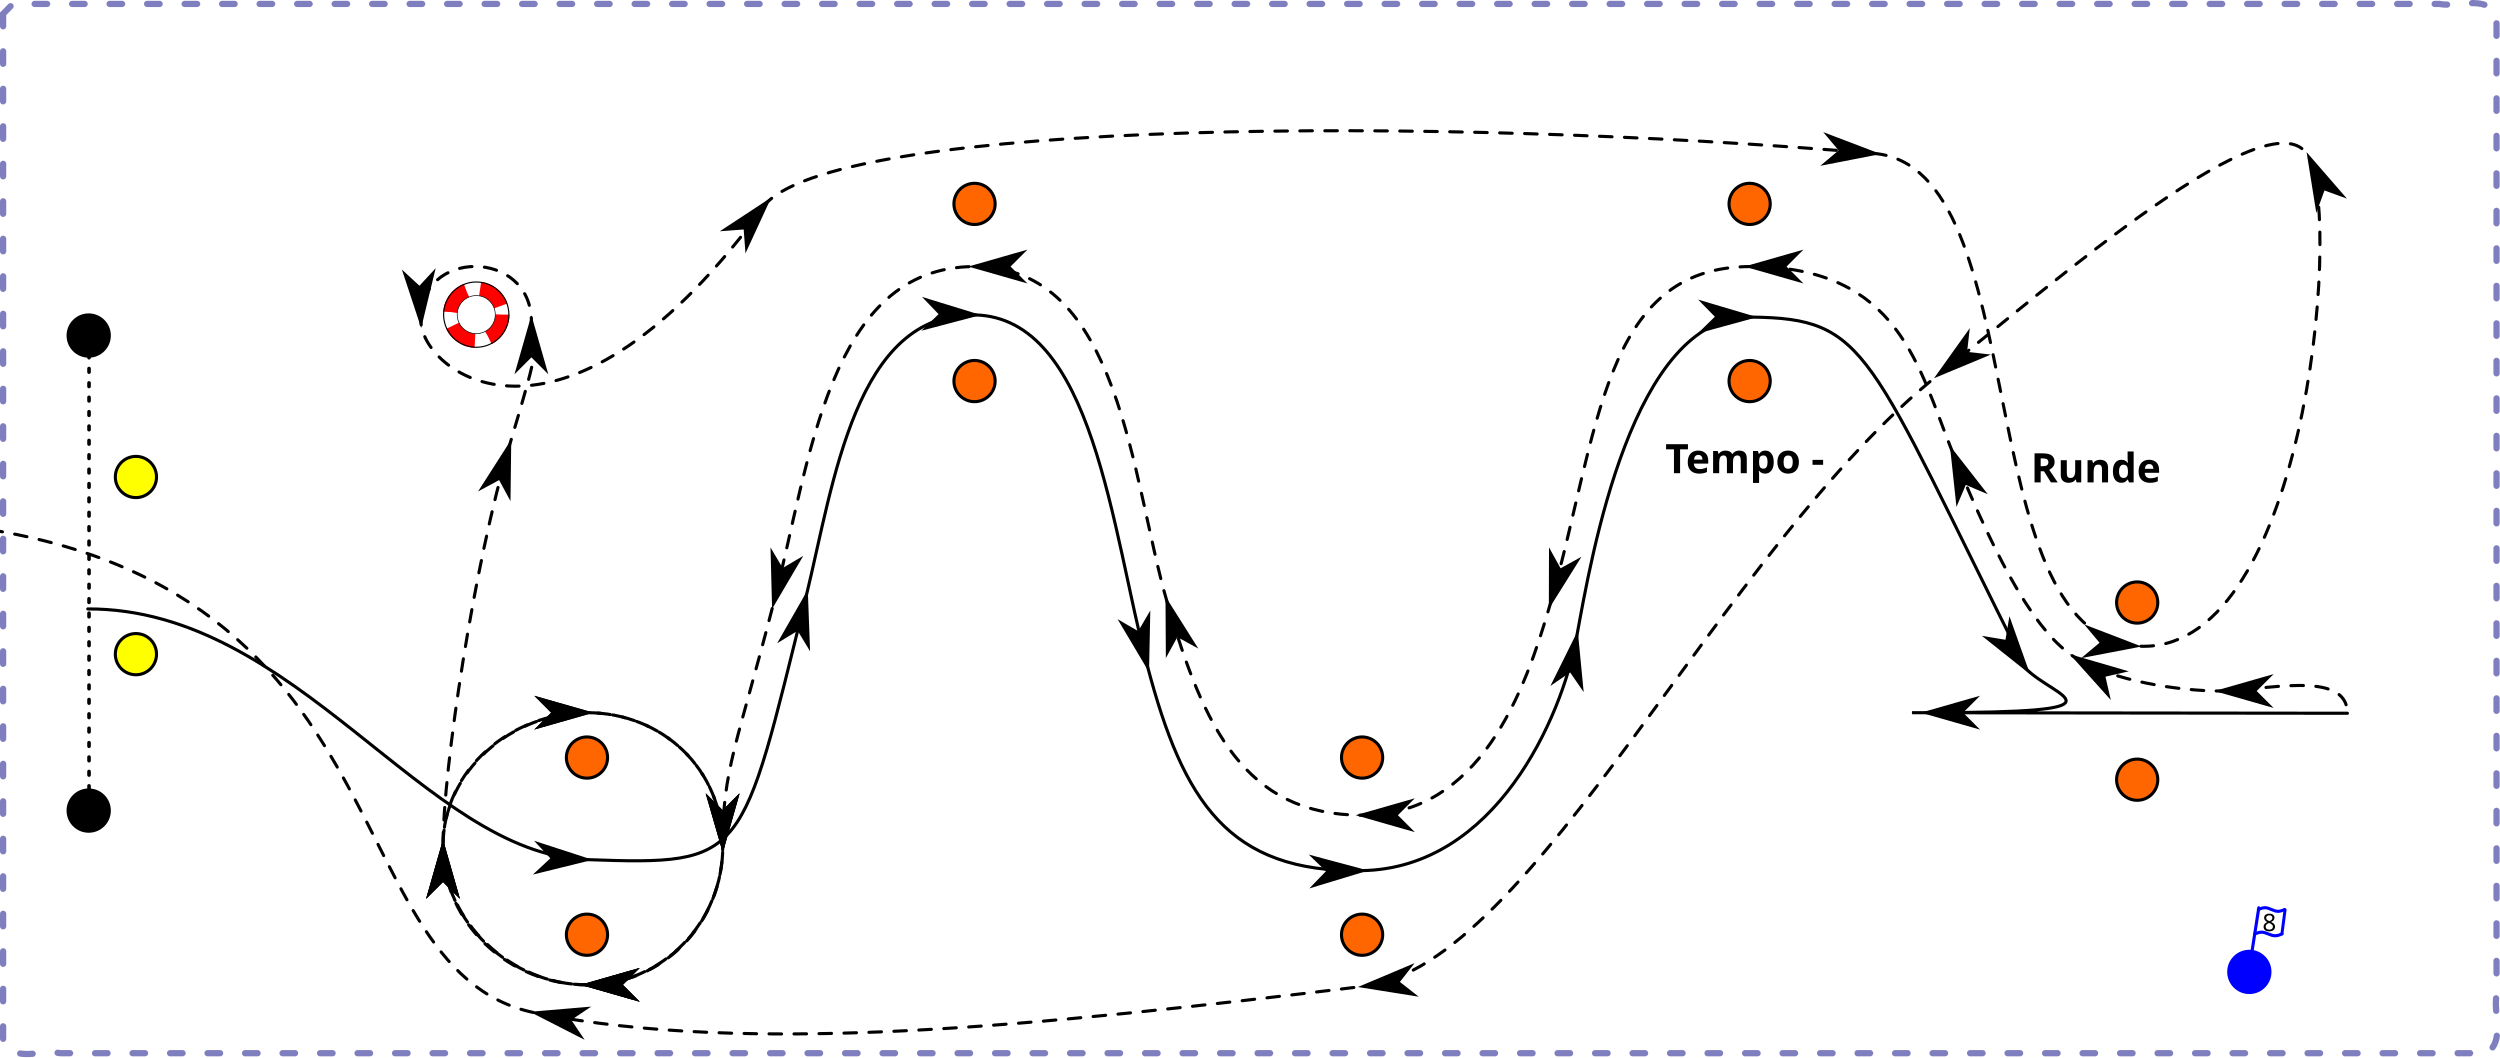
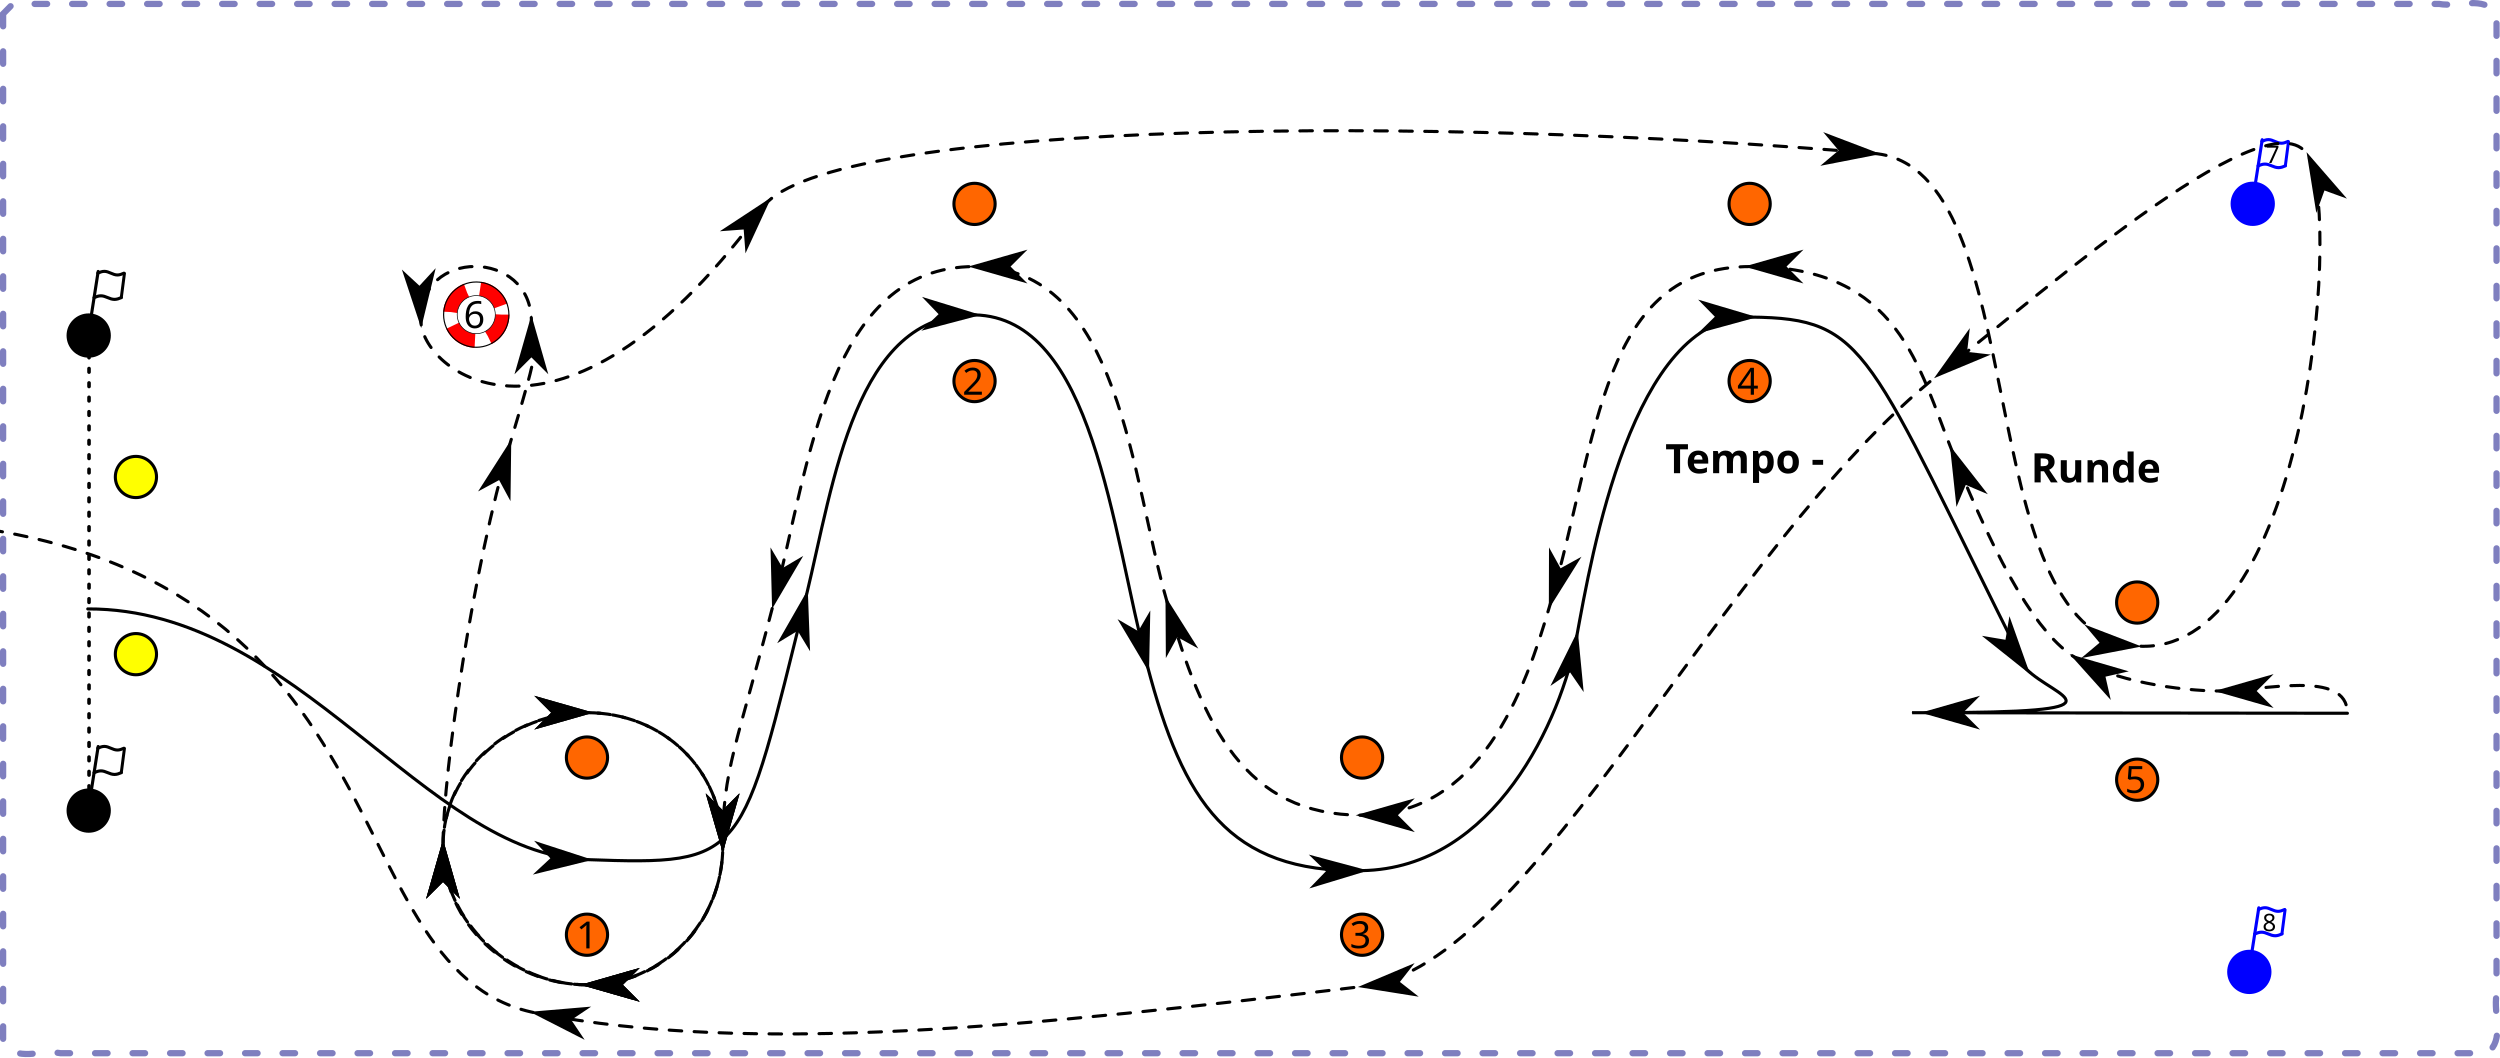
<svg xmlns="http://www.w3.org/2000/svg" version="1.0" id="svg3641" height="360.829" width="853.326" style="enable-background:new" xml:space="preserve">
  <defs id="arrows">
    <marker id="RazorWire" refX="0" refY="0" orient="auto" style="overflow:visible">
      <path id="path5527" style="fill:#34ff00;fill-opacity:1;fill-rule:evenodd;stroke:#34ff00;stroke-width:0.085pt;stroke-opacity:1" d="M 0.019,-0.632 V 0.595 L -6.621,2.568 H 9.113 L 2.979,0.595 V -0.632 L 9.166,-2.472 H -6.594 Z" />
    </marker>
    <marker orient="auto" refY="0" refX="0" id="Scissors" style="overflow:visible">
      <path id="schere" d="M 9.696,-3.847 C 8.661,-5.095 6.794,-5.052 5.4,-4.515 l -8.76,3.283 c -2.548,-1.394 -5.065,-0.995 -5.065,-1.673 0,-0.53 0.487,-0.414 0.414,-1.795 -0.07,-1.326 -1.454,-2.307 -2.763,-2.22 -1.309,-0.008 -2.666,0.995 -2.678,2.379 -0.098,1.393 1.074,2.688 2.461,2.779 1.624,0.242 4.499,-0.742 5.848,1.676 C -6.148,1.766 -7.931,1.771 -9.543,1.679 -10.882,1.602 -12.489,1.985 -13.128,3.301 c -0.617,1.261 -0.012,3.056 1.405,3.442 1.43,0.525 3.393,-0.138 3.733,-1.782 0.262,-1.267 -0.635,-1.862 -0.291,-2.322 0.26,-0.347 1.91,-0.146 4.85,-1.466 L 6.055,4.515 C 7.253,4.85 8.718,4.839 9.78,3.66 L -0.055,-0.057 Z M -9.832,-5.874 c 1.381,0.771 1.268,2.862 -0.167,3.268 -1.298,0.452 -2.956,-0.81 -2.542,-2.216 0.242,-1.154 1.764,-1.579 2.709,-1.052 z m 0.06,8.552 c 1.441,0.532 1.196,2.97 -0.269,3.298 -0.972,0.337 -2.361,-0.148 -2.459,-1.293 -0.189,-1.392 1.446,-2.65 2.728,-2.005 z" style="fill:#34ff00;fill-opacity:1;stroke:#34ff00;stroke-width:1.067;stroke-opacity:1" />
    </marker>
    <marker orient="auto" refY="0" refX="0" id="Legs" style="overflow:visible">
      <g id="g5494" transform="scale(-0.7)" style="fill:#34ff00;fill-opacity:1;stroke:#34ff00;stroke-opacity:1">
        <g id="g5496" transform="matrix(0,-1,-1,0,22.0892,22.73484)" style="fill:#34ff00;fill-opacity:1;stroke:#34ff00;stroke-opacity:1">
          <path id="path5498" d="m 22.636,22.054 c -7.371,5.036 -2.618,7.047 -6.23,14.339" style="fill:#34ff00;fill-opacity:1;fill-rule:evenodd;stroke:#34ff00;stroke-width:1.067pt;stroke-opacity:1" />
          <path id="path5500" d="m 22.825,21.918 c -1.451,8.904 3.772,9.355 4.805,14.747" style="fill:#34ff00;fill-opacity:1;fill-rule:evenodd;stroke:#34ff00;stroke-width:1.067pt;stroke-opacity:1" />
        </g>
        <path id="path5502" d="m -15.029,-7.181 -0.984,4.313 4.227,-1.305 z" style="fill:#34ff00;fill-opacity:1;fill-rule:evenodd;stroke:#34ff00;stroke-width:1.067pt;stroke-opacity:1" />
        <path id="path5504" d="m -16.23,4.861 1.999,3.946 2.418,-3.704 z" style="fill:#34ff00;fill-opacity:1;fill-rule:evenodd;stroke:#34ff00;stroke-width:1.067pt;stroke-opacity:1" />
      </g>
    </marker>
    <linearGradient id="linearGradient5477">
      <stop style="stop-color:#57e307;stop-opacity:1;" offset="0" id="stop5479" />
    </linearGradient>
    <marker style="overflow:visible" id="Arrow1Lend" refX="0" refY="0" orient="auto">
      <path style="fill-rule:evenodd;stroke:#000000;stroke-width:0.853pt;marker-start:none" d="M -10.667,0 -14.933,4.267 0,0 -14.933,-4.267 Z" id="path3104" />
    </marker>
    <marker style="overflow:visible" id="Arrow1Lstart" refX="0" refY="0" orient="auto">
      <path style="fill-rule:evenodd;stroke:#000000;stroke-width:0.853pt;marker-start:none" d="M 10.667,0 14.933,-4.267 0,0 14.933,4.267 Z" id="path3282" />
    </marker>
    <marker style="overflow:visible" id="Arrow1Lstart-7" refX="0" refY="0" orient="auto">
      <path style="fill-rule:evenodd;stroke:#000000;stroke-width:0.853pt;marker-start:none" d="M 10.667,0 14.933,-4.267 0,0 14.933,4.267 Z" id="path3282-4" />
    </marker>
    <marker style="overflow:visible" id="Arrow1Lend-6" refX="0" refY="0" orient="auto">
      <path style="fill-rule:evenodd;stroke:#000000;stroke-width:0.853pt;marker-start:none" d="M -10.667,0 -14.933,4.267 0,0 -14.933,-4.267 Z" id="path3104-0" />
    </marker>
  </defs>
  <g transform="translate(-215.4445,-435.3955)" style="display:inline" id="Parcours">
    <defs id="defs2076" />
    <g id="g1" />
    <g id="layer6" style="display:inline">
      <g transform="translate(18.94796,85.04597)" id="Zeitnahme" style="display:inline">
        <g id="g13156" transform="translate(-177.6378,-94.48819)">
          <path style="fill:#000000;fill-opacity:1;stroke:#000000;stroke-width:1.762" d="m 411.087,559.37 c 0,-3.685 -2.986,-6.678 -6.678,-6.678 -3.683,0 -6.678,2.987 -6.678,6.678 0,3.685 2.987,6.678 6.678,6.678 3.685,0 6.678,-2.987 6.678,-6.678 z" id="path13158" />
        </g>
        <g id="g13172" transform="translate(-177.6378,67.66194)">
          <path style="fill:#000000;fill-opacity:1;stroke:#000000;stroke-width:1.762" d="m 411.087,559.37 c 0,-3.685 -2.986,-6.678 -6.678,-6.678 -3.683,0 -6.678,2.987 -6.678,6.678 0,3.685 2.987,6.678 6.678,6.678 3.685,0 6.678,-2.987 6.678,-6.678 z" id="path13174" />
        </g>
        <path style="fill:none;stroke:#000000;stroke-width:1.228;stroke-linecap:round;stroke-linejoin:miter;stroke-miterlimit:4;stroke-dasharray:1.228, 3.684;stroke-dashoffset:0;stroke-opacity:1" d="m 226.886,466.315 c 0,23.379 0,46.759 0,70.138 0,19.991 0,67.885 0,87.271" id="path14169" />
      </g>
      <g transform="translate(113.4362,157.2769)" id="Tor1" style="display:inline;fill:#ff6600">
        <path style="fill:#ff6600;stroke:#000000;stroke-width:1.056" d="m 309.393,536.693 c 0,-3.883 -3.149,-7.032 -7.031,-7.032 -3.881,0 -7.031,3.148 -7.031,7.032 0,3.883 3.15,7.031 7.031,7.031 3.882,0 7.031,-3.147 7.031,-7.031 z" id="Tor1_innen" />
        <path style="fill:#ff6600;stroke:#000000;stroke-width:1.056" d="m 309.393,597.166 c 0,-3.883 -3.149,-7.032 -7.031,-7.032 -3.881,0 -7.031,3.148 -7.031,7.032 0,3.883 3.15,7.031 7.031,7.031 3.882,0 7.031,-3.147 7.031,-7.031 z" id="Tor1_aussen" />
      </g>
      <g transform="translate(226.8221,-31.69941)" id="Tor2" style="display:inline;fill:#ff6600">
        <path style="fill:#ff6600;stroke:#000000;stroke-width:1.056" d="m 328.291,536.693 c 0,-3.883 -3.149,-7.032 -7.031,-7.032 -3.881,0 -7.031,3.148 -7.031,7.032 0,3.883 3.15,7.031 7.031,7.031 3.882,0 7.031,-3.147 7.031,-7.031 z" id="Tor2_aussen" />
        <path style="fill:#ff6600;stroke:#000000;stroke-width:1.056" d="m 328.291,597.166 c 0,-3.883 -3.149,-7.032 -7.031,-7.032 -3.881,0 -7.031,3.148 -7.031,7.032 0,3.883 3.15,7.031 7.031,7.031 3.882,0 7.031,-3.147 7.031,-7.031 z" id="Tor2_innen" />
      </g>
      <g transform="translate(340.2078,157.2769)" id="Tor3" style="display:inline;fill:#ff6600">
        <path style="fill:#ff6600;stroke:#000000;stroke-width:1.056" d="m 347.189,536.693 c 0,-3.883 -3.149,-7.032 -7.031,-7.032 -3.881,0 -7.031,3.148 -7.031,7.032 0,3.883 3.15,7.031 7.031,7.031 3.882,0 7.031,-3.147 7.031,-7.031 z" id="Tor3_innen" />
        <path style="fill:#ff6600;stroke:#000000;stroke-width:1.056" d="m 347.189,597.166 c 0,-3.883 -3.149,-7.032 -7.031,-7.032 -3.881,0 -7.031,3.148 -7.031,7.032 0,3.883 3.15,7.031 7.031,7.031 3.882,0 7.031,-3.147 7.031,-7.031 z" id="Tor3_aussen" />
      </g>
      <g transform="translate(453.5935,-31.69941)" id="Tor4" style="display:inline;fill:#ff6600">
        <path style="fill:#ff6600;stroke:#000000;stroke-width:1.056" d="m 366.086,536.693 c 0,-3.883 -3.149,-7.032 -7.031,-7.032 -3.881,0 -7.031,3.148 -7.031,7.032 0,3.883 3.15,7.031 7.031,7.031 3.882,0 7.031,-3.147 7.031,-7.031 z" id="Tor4_aussen" />
        <path style="fill:#ff6600;stroke:#000000;stroke-width:1.056" d="m 366.086,597.166 c 0,-3.883 -3.149,-7.032 -7.031,-7.032 -3.881,0 -7.031,3.148 -7.031,7.032 0,3.883 3.15,7.031 7.031,7.031 3.882,0 7.031,-3.147 7.031,-7.031 z" id="Tor4_innen" />
      </g>
      <g transform="translate(566.9793,104.3635)" id="Tor5" style="display:inline;fill:#ff6600">
        <path style="fill:#ff6600;stroke:#000000;stroke-width:1.056" d="m 384.984,536.693 c 0,-3.883 -3.149,-7.032 -7.031,-7.032 -3.881,0 -7.031,3.148 -7.031,7.032 0,3.883 3.15,7.031 7.031,7.031 3.882,0 7.031,-3.147 7.031,-7.031 z" id="Tor5_oben" />
        <path style="fill:#ff6600;stroke:#000000;stroke-width:1.056" d="m 384.984,597.166 c 0,-3.883 -3.149,-7.032 -7.031,-7.032 -3.881,0 -7.031,3.148 -7.031,7.032 0,3.883 3.15,7.031 7.031,7.031 3.882,0 7.031,-3.147 7.031,-7.031 z" id="Tor5_unten" />
      </g>
      <g transform="translate(18.94796,138.3793)" id="Schikane" style="display:inline">
        <g style="fill:none" id="Ring">
          <ellipse id="path8826" style="fill:none;stroke:#ff0000;stroke-width:4.821;stroke-linecap:butt;stroke-linejoin:round;stroke-miterlimit:4;stroke-dasharray:9.643, 4.821;stroke-dashoffset:0;stroke-opacity:1" cx="359.055" cy="404.409" rx="8.928" ry="8.928" />
          <ellipse style="display:inline;fill:none;stroke:#000000;stroke-width:0.229;stroke-linecap:round;stroke-linejoin:round;stroke-miterlimit:4;stroke-dasharray:none;stroke-dashoffset:0;stroke-opacity:1" id="path3620" cx="359.055" cy="404.409" rx="6.5" ry="6.5" />
          <ellipse style="display:inline;fill:none;stroke:#000000;stroke-width:0.393;stroke-linecap:round;stroke-linejoin:round;stroke-miterlimit:4;stroke-dasharray:none;stroke-dashoffset:0;stroke-opacity:1" id="path2733" cx="359.055" cy="404.409" rx="11.142" ry="11.142" />
        </g>
      </g>
      <g transform="translate(-40.52031,61.51377)" id="Start+Ziel" style="display:inline">
        <path style="fill:#ffff00;stroke:#000000;stroke-width:1.056" d="m 309.393,536.693 c 0,-3.883 -3.149,-7.032 -7.031,-7.032 -3.881,0 -7.031,3.148 -7.031,7.032 0,3.883 3.15,7.031 7.031,7.031 3.882,0 7.031,-3.147 7.031,-7.031 z" id="Tor1_innen-7" />
        <path style="fill:#ffff00;stroke:#000000;stroke-width:1.056" d="m 309.393,597.166 c 0,-3.883 -3.149,-7.032 -7.031,-7.032 -3.881,0 -7.031,3.148 -7.031,7.032 0,3.883 3.15,7.031 7.031,7.031 3.882,0 7.031,-3.147 7.031,-7.031 z" id="Tor1_aussen-3" />
      </g>
    </g>
  </g>
+   <g transform="translate(-215.4445,-435.3955)" style="display:inline" id="ParcoursLabel">
+     <defs id="defs2832" />
+     <g id="g3113" style="display:inline">
+       <text xml:space="preserve" style="font-style:normal;font-weight:normal;font-size:12.8px;line-height:0%;font-family:'Arial Black';display:inline;fill:#000000;fill-opacity:1;stroke:none;stroke-width:1.067" x="373.691" y="547.37" id="text3034">
+         <tspan id="tspan3032" x="373.691" y="547.37" style="font-size:12.8px;line-height:1.25;stroke-width:1.067">6</tspan>
+       </text>
+       <text xml:space="preserve" style="font-style:normal;font-weight:normal;font-size:12.8px;line-height:0%;font-family:'Arial Black';display:inline;fill:#000000;fill-opacity:1;stroke:none;stroke-width:1.067" x="412.13" y="759.102" id="text3038">
+         <tspan id="tspan3036" x="412.13" y="759.102" style="font-size:12.8px;line-height:1.25;stroke-width:1.067">1</tspan>
+       </text>
+       <text xml:space="preserve" style="font-style:normal;font-weight:normal;font-size:12.8px;line-height:0%;font-family:'Arial Black';display:inline;fill:#000000;fill-opacity:1;stroke:none;stroke-width:1.067" x="808.383" y="570.125" id="text3042">
+         <tspan id="tspan3040" x="808.383" y="570.125" style="font-size:12.8px;line-height:1.25;stroke-width:1.067">4</tspan>
+       </text>
+       <text xml:space="preserve" style="font-style:normal;font-weight:normal;font-size:12.8px;line-height:0%;font-family:'Arial Black';display:inline;fill:#000000;fill-opacity:1;stroke:none;stroke-width:1.067" x="940.704" y="706.032" id="text3046">
+         <tspan id="tspan3044" x="940.704" y="706.032" style="font-size:12.8px;line-height:1.25;stroke-width:1.067">5</tspan>
+       </text>
+       <text xml:space="preserve" style="font-style:normal;font-weight:normal;font-size:12.8px;line-height:0%;font-family:'Arial Black';display:inline;fill:#000000;fill-opacity:1;stroke:none;stroke-width:1.067" x="676.131" y="759.024" id="text3050">
+         <tspan id="tspan3048" x="676.131" y="759.024" style="font-size:12.8px;line-height:1.25;stroke-width:1.067">3</tspan>
+       </text>
+       <g transform="translate(579.9631,-35.51099)" id="g3068" style="display:inline">
+         <path id="path3052" d="m 411.087,540.472 c 0,-3.685 -2.986,-6.678 -6.678,-6.678 -3.683,0 -6.678,2.987 -6.678,6.678 0,3.685 2.987,6.678 6.678,6.678 3.685,0 6.678,-2.987 6.678,-6.678 z" style="fill:#0000ff;fill-opacity:1;stroke:#0000ff;stroke-width:1.762" />
+         <g style="stroke:#0000ff" id="g3062">
+           <path id="path3054" d="m 407.511,519.18 c 0.372,-0.161 0.745,-0.325 1.117,-0.438 0.372,-0.114 0.744,-0.181 1.117,-0.181 0.372,0 0.744,0.063 1.117,0.181 0.372,0.113 0.744,0.273 1.116,0.438 0.369,0.16 0.745,0.321 1.117,0.434 0.369,0.114 0.745,0.181 1.117,0.181 0.368,0 0.745,-0.064 1.117,-0.181 0.368,-0.113 0.744,-0.274 1.117,-0.434" style="fill:none;stroke:#0000ff;stroke-width:1.052;stroke-linecap:round;stroke-linejoin:round" />
+           <path id="path3056" d="m 407.643,518.601 -2.7,17.3 v 0.258 0" style="fill:none;stroke:#0000ff;stroke-width:1.067;stroke-linecap:round;stroke-linejoin:round" />
+           <path id="path3058" d="m 406.246,527.522 c 0.384,-0.158 0.775,-0.317 1.163,-0.429 0.383,-0.113 0.775,-0.179 1.163,-0.179 0.383,0 0.774,0.062 1.163,0.179 0.387,0.112 0.774,0.271 1.163,0.429 0.387,0.159 0.774,0.317 1.162,0.433 0.388,0.109 0.775,0.175 1.163,0.175 0.388,0 0.775,-0.062 1.163,-0.175 0.387,-0.112 0.775,-0.271 1.163,-0.433" style="fill:none;stroke:#0000ff;stroke-width:1.067;stroke-linecap:round;stroke-linejoin:round" />
+           <path id="path3060" d="m 416.604,519.31 -1.039,7.969 v 0.12 0" style="fill:none;stroke:#0000ff;stroke-width:1.024;stroke-linecap:round" />
+         </g>
+         <text xml:space="preserve" style="font-style:normal;font-weight:normal;font-size:12.8px;line-height:0%;font-family:'Arial Black';fill:#000000;fill-opacity:1;stroke:none;stroke-width:1.067" x="408.873" y="526.543" id="text3066">
+           <tspan id="tspan3064" x="408.873" y="526.543" style="font-size:8.242px;line-height:1.25;stroke-width:1.067">7</tspan>
+         </text>
+       </g>
+       <text xml:space="preserve" style="font-style:normal;font-weight:normal;font-size:12.8px;line-height:0%;font-family:'Arial Black';display:inline;fill:#000000;fill-opacity:1;stroke:none;stroke-width:1.067" x="543.926" y="570.125" id="text3090">
+         <tspan id="tspan3088" x="543.926" y="570.125" style="font-size:12.8px;line-height:1.25;stroke-width:1.067">2</tspan>
+       </text>
+       <g id="g3100">
+         <path id="path3092" d="m 248.821,528.636 c 0.372,-0.161 0.745,-0.325 1.117,-0.438 0.372,-0.114 0.744,-0.181 1.117,-0.181 0.372,0 0.744,0.063 1.117,0.181 0.372,0.113 0.744,0.273 1.116,0.438 0.369,0.16 0.745,0.321 1.117,0.434 0.369,0.114 0.745,0.181 1.117,0.181 0.368,0 0.745,-0.064 1.117,-0.181 0.368,-0.113 0.744,-0.274 1.117,-0.434" style="display:inline;fill:none;stroke:#000000;stroke-width:1.052;stroke-linecap:round;stroke-linejoin:round" />
+         <path id="path3094" d="m 248.953,528.057 -2.7,17.3 v 0.258 0" style="display:inline;fill:none;stroke:#000000;stroke-width:1.067;stroke-linecap:round;stroke-linejoin:round" />
+         <path id="path3096" d="m 247.556,536.977 c 0.384,-0.158 0.775,-0.317 1.163,-0.429 0.383,-0.113 0.775,-0.179 1.163,-0.179 0.383,0 0.774,0.062 1.163,0.179 0.387,0.112 0.774,0.271 1.163,0.429 0.387,0.159 0.774,0.317 1.162,0.433 0.388,0.109 0.775,0.175 1.163,0.175 0.388,0 0.775,-0.062 1.163,-0.175 0.387,-0.112 0.775,-0.271 1.163,-0.433" style="display:inline;fill:none;stroke:#000000;stroke-width:1.067;stroke-linecap:round;stroke-linejoin:round" />
+         <path id="path3098" d="m 257.914,528.766 -1.039,7.969 v 0.12 0" style="display:inline;fill:none;stroke:#000000;stroke-width:1.024;stroke-linecap:round" />
+       </g>
+       <g id="g3111">
+         <path id="path3102" d="m 248.821,690.786 c 0.372,-0.161 0.745,-0.325 1.117,-0.438 0.372,-0.114 0.744,-0.181 1.117,-0.181 0.372,0 0.744,0.063 1.117,0.181 0.372,0.113 0.744,0.273 1.116,0.438 0.369,0.16 0.745,0.321 1.117,0.434 0.369,0.114 0.745,0.181 1.117,0.181 0.368,0 0.745,-0.064 1.117,-0.181 0.368,-0.113 0.744,-0.274 1.117,-0.434" style="display:inline;fill:none;stroke:#000000;stroke-width:1.052;stroke-linecap:round;stroke-linejoin:round" />
+         <path id="path3105" d="m 248.953,690.207 -2.7,17.3 v 0.258 0" style="display:inline;fill:none;stroke:#000000;stroke-width:1.067;stroke-linecap:round;stroke-linejoin:round" />
+         <path id="path3107" d="m 247.556,699.127 c 0.384,-0.158 0.775,-0.317 1.163,-0.429 0.383,-0.113 0.775,-0.179 1.163,-0.179 0.383,0 0.774,0.062 1.163,0.179 0.387,0.112 0.774,0.271 1.163,0.429 0.387,0.159 0.774,0.317 1.162,0.433 0.388,0.109 0.775,0.175 1.163,0.175 0.388,0 0.775,-0.062 1.163,-0.175 0.387,-0.112 0.775,-0.271 1.163,-0.433" style="display:inline;fill:none;stroke:#000000;stroke-width:1.067;stroke-linecap:round;stroke-linejoin:round" />
+         <path id="path3109" d="m 257.914,690.916 -1.039,7.969 v 0.12 0" style="display:inline;fill:none;stroke:#000000;stroke-width:1.024;stroke-linecap:round" />
+       </g>
+     </g>
+   </g>
  <g transform="translate(363.3543,-208.7303)" id="SpeedbojeKlasse7" style="display:inline;enable-background:new">
    <path id="path2174" d="m 411.087,540.472 c 0,-3.685 -2.986,-6.678 -6.678,-6.678 -3.683,0 -6.678,2.987 -6.678,6.678 0,3.685 2.987,6.678 6.678,6.678 3.685,0 6.678,-2.987 6.678,-6.678 z" style="fill:#0000ff;fill-opacity:1;stroke:#0000ff;stroke-width:1.762" />
    <g style="fill:none;stroke:#0000ff" id="g2184">
      <path id="path2176" d="m 407.511,519.18 c 0.372,-0.161 0.745,-0.325 1.117,-0.438 0.372,-0.114 0.744,-0.181 1.117,-0.181 0.372,0 0.744,0.063 1.117,0.181 0.372,0.113 0.744,0.273 1.116,0.438 0.369,0.16 0.745,0.321 1.117,0.434 0.369,0.114 0.745,0.181 1.117,0.181 0.368,0 0.745,-0.064 1.117,-0.181 0.368,-0.113 0.744,-0.274 1.117,-0.434" style="fill:none;stroke:#0000ff;stroke-width:1.052;stroke-linecap:round;stroke-linejoin:round" />
      <path id="path2178" d="m 407.643,518.601 -2.7,17.3 v 0.258 0" style="fill:none;stroke:#0000ff;stroke-width:1.067;stroke-linecap:round;stroke-linejoin:round" />
      <path id="path2180" d="m 406.246,527.522 c 0.384,-0.158 0.775,-0.317 1.163,-0.429 0.383,-0.113 0.775,-0.179 1.163,-0.179 0.383,0 0.774,0.062 1.163,0.179 0.387,0.112 0.774,0.271 1.163,0.429 0.387,0.159 0.774,0.317 1.162,0.433 0.388,0.109 0.775,0.175 1.163,0.175 0.388,0 0.775,-0.062 1.163,-0.175 0.387,-0.112 0.775,-0.271 1.163,-0.433" style="fill:none;stroke:#0000ff;stroke-width:1.067;stroke-linecap:round;stroke-linejoin:round" />
      <path id="path2182" d="m 416.604,519.31 -1.039,7.969 v 0.12 0" style="fill:none;stroke:#0000ff;stroke-width:1.024;stroke-linecap:round" />
    </g>
    <text xml:space="preserve" style="font-style:normal;font-weight:normal;font-size:12.8px;line-height:0%;font-family:'Arial Black';fill:#000000;fill-opacity:1;stroke:none;stroke-width:1.067" x="408.873" y="526.543" id="text2188">
      <tspan id="tspan2186" x="408.873" y="526.543" style="font-size:8.242px;line-height:1.25;stroke-width:1.067">8</tspan>
    </text>
  </g>
  <g transform="translate(-215.4445,-435.3955)" style="display:inline" id="Klasse7_rc5">
    <path id="path3415" d="m 169.627,612.629 c 191.122,3.112 154.526,153.963 228.822,168.552 74.295,14.589 170.648,4.426 282.681,-9.151 57.817,-7.006 121.464,-149.389 196.184,-208.91 38.154,-30.393 115.197,-97.734 126.372,-73.792 11.176,23.942 -1.99,171.639 -59.421,166.542 -57.431,-5.097 -33.971,-163.372 -89.062,-168.092 -151.061,-12.944 -349.409,-11.197 -377.937,16.681 -68.294,94.744 -117.416,58.974 -118.153,40.691 -1.011,-25.058 37.712,-25.079 37.712,0 0,15.274 4.503,2.236 -7.509,42.396 -12.012,40.159 -22.661,110.333 -22.663,136.631 -0.002,25.87 23.429,47.369 49.146,47.369 25.717,0 46.349,-21 46.349,-47.333 0,-26.333 -20.632,-45.56 -46.349,-45.56 -25.717,0 -49.143,19.227 -49.143,45.525 0,26.298 23.427,47.369 49.143,47.369 25.717,0 46.511,-21.463 46.349,-47.369 -0.162,-25.905 4.927,-34.694 17.386,-83.061 12.459,-48.205 18.661,-114.738 68.614,-114.738 49.951,0 53.378,72.457 65.733,114.738 12.355,42.281 26.346,72.534 66.486,72.534 40.14,0 55.394,-41.478 64.356,-72.534 16.463,-57.048 17.376,-114.738 68.292,-114.738 50.916,0 57.354,34.881 68.821,63.194 16.312,40.274 29.187,62.268 41.921,70.278 12.734,8.01 35.576,11.412 49.734,11.412 13.99,0 43.19,-7.596 43.19,7.587" style="display:inline;fill:none;stroke:#000000;stroke-width:1.066;stroke-linecap:round;stroke-linejoin:round;stroke-miterlimit:4;stroke-dasharray:4.263, 4.263;stroke-dashoffset:0;stroke-opacity:1;marker-start:none;marker-mid:url(#Arrow1Lstart);marker-end:none" />
    <path id="path3417" d="m 1016.681,678.851 c 0,0 -181.32,-0.198 -143.404,-0.198 71.653,0 43.372,-5.128 33.803,-14.92 -54.824,-109.218 -53.653,-119.673 -94.066,-120.105 -40.413,-0.433 -54.324,81.519 -59.43,109.238 -5.106,27.719 -27.807,78.951 -73.317,79.705 -45.51,0.754 -60.986,-23.578 -73.189,-69.9 -12.203,-46.322 -18.343,-118.973 -59.026,-119.797 -40.683,-0.824 -47.992,57.187 -57.414,95.945 -22.459,90.358 -20.057,91.969 -75.111,89.98 -55.054,-1.989 -98.673,-85.73 -170.121,-85.558" style="display:inline;fill:none;stroke:#000000;stroke-width:1.067;stroke-linecap:round;stroke-linejoin:round;stroke-miterlimit:4;stroke-dashoffset:0;stroke-opacity:1;marker-start:none;marker-mid:url(#Arrow1Lstart);marker-end:none" />
    <path id="path3419" d="m 462.148,724.213 c 0,-26.333 -20.632,-45.56 -46.349,-45.56 -25.717,0 -49.143,19.827 -49.143,45.56 0,26.47 22.661,47.333 49.143,47.333 26.47,0 46.349,-21.463 46.349,-47.333 z" style="display:inline;fill:none;stroke:#000000;stroke-width:1.067;stroke-linecap:round;stroke-linejoin:round;stroke-miterlimit:4;stroke-dasharray:4.267, 4.267;stroke-dashoffset:3.8;stroke-opacity:1;marker-start:none;marker-mid:url(#Arrow1Lstart);marker-end:none" />
    <text id="text3421" y="876.114" x="243.389" style="font-style:normal;font-weight:normal;font-size:12.8px;line-height:0%;font-family:Verdana;display:inline;fill:#e6e6e6;fill-opacity:1;stroke:none;stroke-width:1.067" xml:space="preserve">
      <tspan id="tspan3423" y="876.114" x="243.389" style="font-size:19.2px;line-height:1.25;stroke-width:1.067">Ablegen - Startlinie - in den Parcours, d.h. außen um die Tore 1 - 2 - 3 - 4 -</tspan>
      <tspan id="tspan3425" y="900.114" x="243.389" style="font-size:19.2px;line-height:1.25;stroke-width:1.067">rückwärts durch das Tor 5 - vorwärts wieder in den Parcours, d.h. durch die Tore</tspan>
      <tspan id="tspan3427" y="924.114" x="243.389" style="font-size:19.2px;line-height:1.25;stroke-width:1.067">4 - 3 - 2 - schnelle Umkreisung des Tores 1 (das Tor 1 bleibt an der Steuerbordseite!) -</tspan>
      <tspan id="tspan3429" y="948.114" x="243.389" style="font-size:19.2px;line-height:1.25;stroke-width:1.067">Schikane an der Tonne 6 - Temporunde: <tspan id="tspan3431" style="font-weight:bold;font-size:19.2px;fill:#e6e6e6;stroke-width:1.067">außen</tspan> an den Toren 2 und 4, um die</tspan>
      <tspan id="tspan3433" y="972.114" x="243.389" style="font-size:19.2px;line-height:1.25;stroke-width:1.067">Tonne 7, <tspan id="tspan3435" style="font-weight:bold;font-size:19.2px;fill:#e6e6e6;stroke-width:1.067">innen</tspan> an den Toren 4 und 2 vorbei - Ziellinie - anlegen.</tspan>
    </text>
    <g transform="translate(18.94796,138.3793)" id="g3437">
      <text xml:space="preserve" style="font-style:normal;font-weight:bold;font-size:12.8px;line-height:0%;font-family:Verdana;fill:#000000;fill-opacity:1;stroke:none;stroke-width:1.067" x="764.899" y="458.537" id="text3439">
        <tspan id="tspan3441" x="764.899" y="458.537" style="font-size:13.867px;line-height:1.25;stroke-width:1.067">Tempo -</tspan>
      </text>
      <text xml:space="preserve" style="font-style:normal;font-weight:bold;font-size:12.8px;line-height:0%;font-family:Verdana;fill:#000000;fill-opacity:1;stroke:none;stroke-width:1.067" x="889.699" y="461.668" id="text3443">
        <tspan id="tspan3445" x="889.699" y="461.668" style="font-size:13.867px;line-height:1.25;stroke-width:1.067">Runde</tspan>
      </text>
    </g>
    <text id="text3447" y="328.002" x="595.582" style="font-style:normal;font-weight:normal;font-size:12.8px;line-height:0%;font-family:Verdana;text-align:center;text-anchor:middle;display:inline;fill:#000000;fill-opacity:1;stroke:none;stroke-width:1.067" xml:space="preserve">
      <tspan style="font-weight:bold;font-size:38.4px;line-height:1.25;text-align:center;text-anchor:middle;stroke-width:1.067" y="328.002" x="595.582" id="tspan3449">DMYV-Jugend</tspan>
      <tspan id="tspan3451" style="font-weight:bold;font-size:38.4px;line-height:1.25;text-align:center;text-anchor:middle;stroke-width:1.067" y="376.002" x="595.582">Motorboot-Slalom</tspan>
      <tspan id="tspan3455" style="font-weight:bold;font-size:38.4px;line-height:1.25;text-align:center;text-anchor:middle;stroke-width:1.067" y="424.002" x="595.582">Klasse 7 rc5</tspan>
    </text>
  </g>
  <g id="Export_Area" style="display:inline;opacity:1" transform="translate(-180.8124,-194.4877)">
    <path style="display:inline;opacity:0.5;fill:none;fill-opacity:1;fill-rule:nonzero;stroke:#000080;stroke-width:2.133;stroke-linecap:round;stroke-linejoin:miter;stroke-miterlimit:4;stroke-dasharray:4.267, 8.533;stroke-dashoffset:0;stroke-opacity:1" d="m 181.879,199.201 c 0,117.134 0,234.268 0,351.402 4.38,6.419 13.104,2.145 19.592,3.374 276.059,0 552.117,0 828.176,0 6.295,-4.466 2.103,-13.361 3.309,-19.977 0,-111.6 0,-223.2 0,-334.8 -4.38,-6.419 -13.104,-2.145 -19.592,-3.374 -276.059,0 -552.117,0 -828.176,0 -1.103,1.125 -2.206,2.25 -3.309,3.374 z" id="rect4816" />
    <g id="g2" />
    <g id="g3" />
  </g>
</svg>
